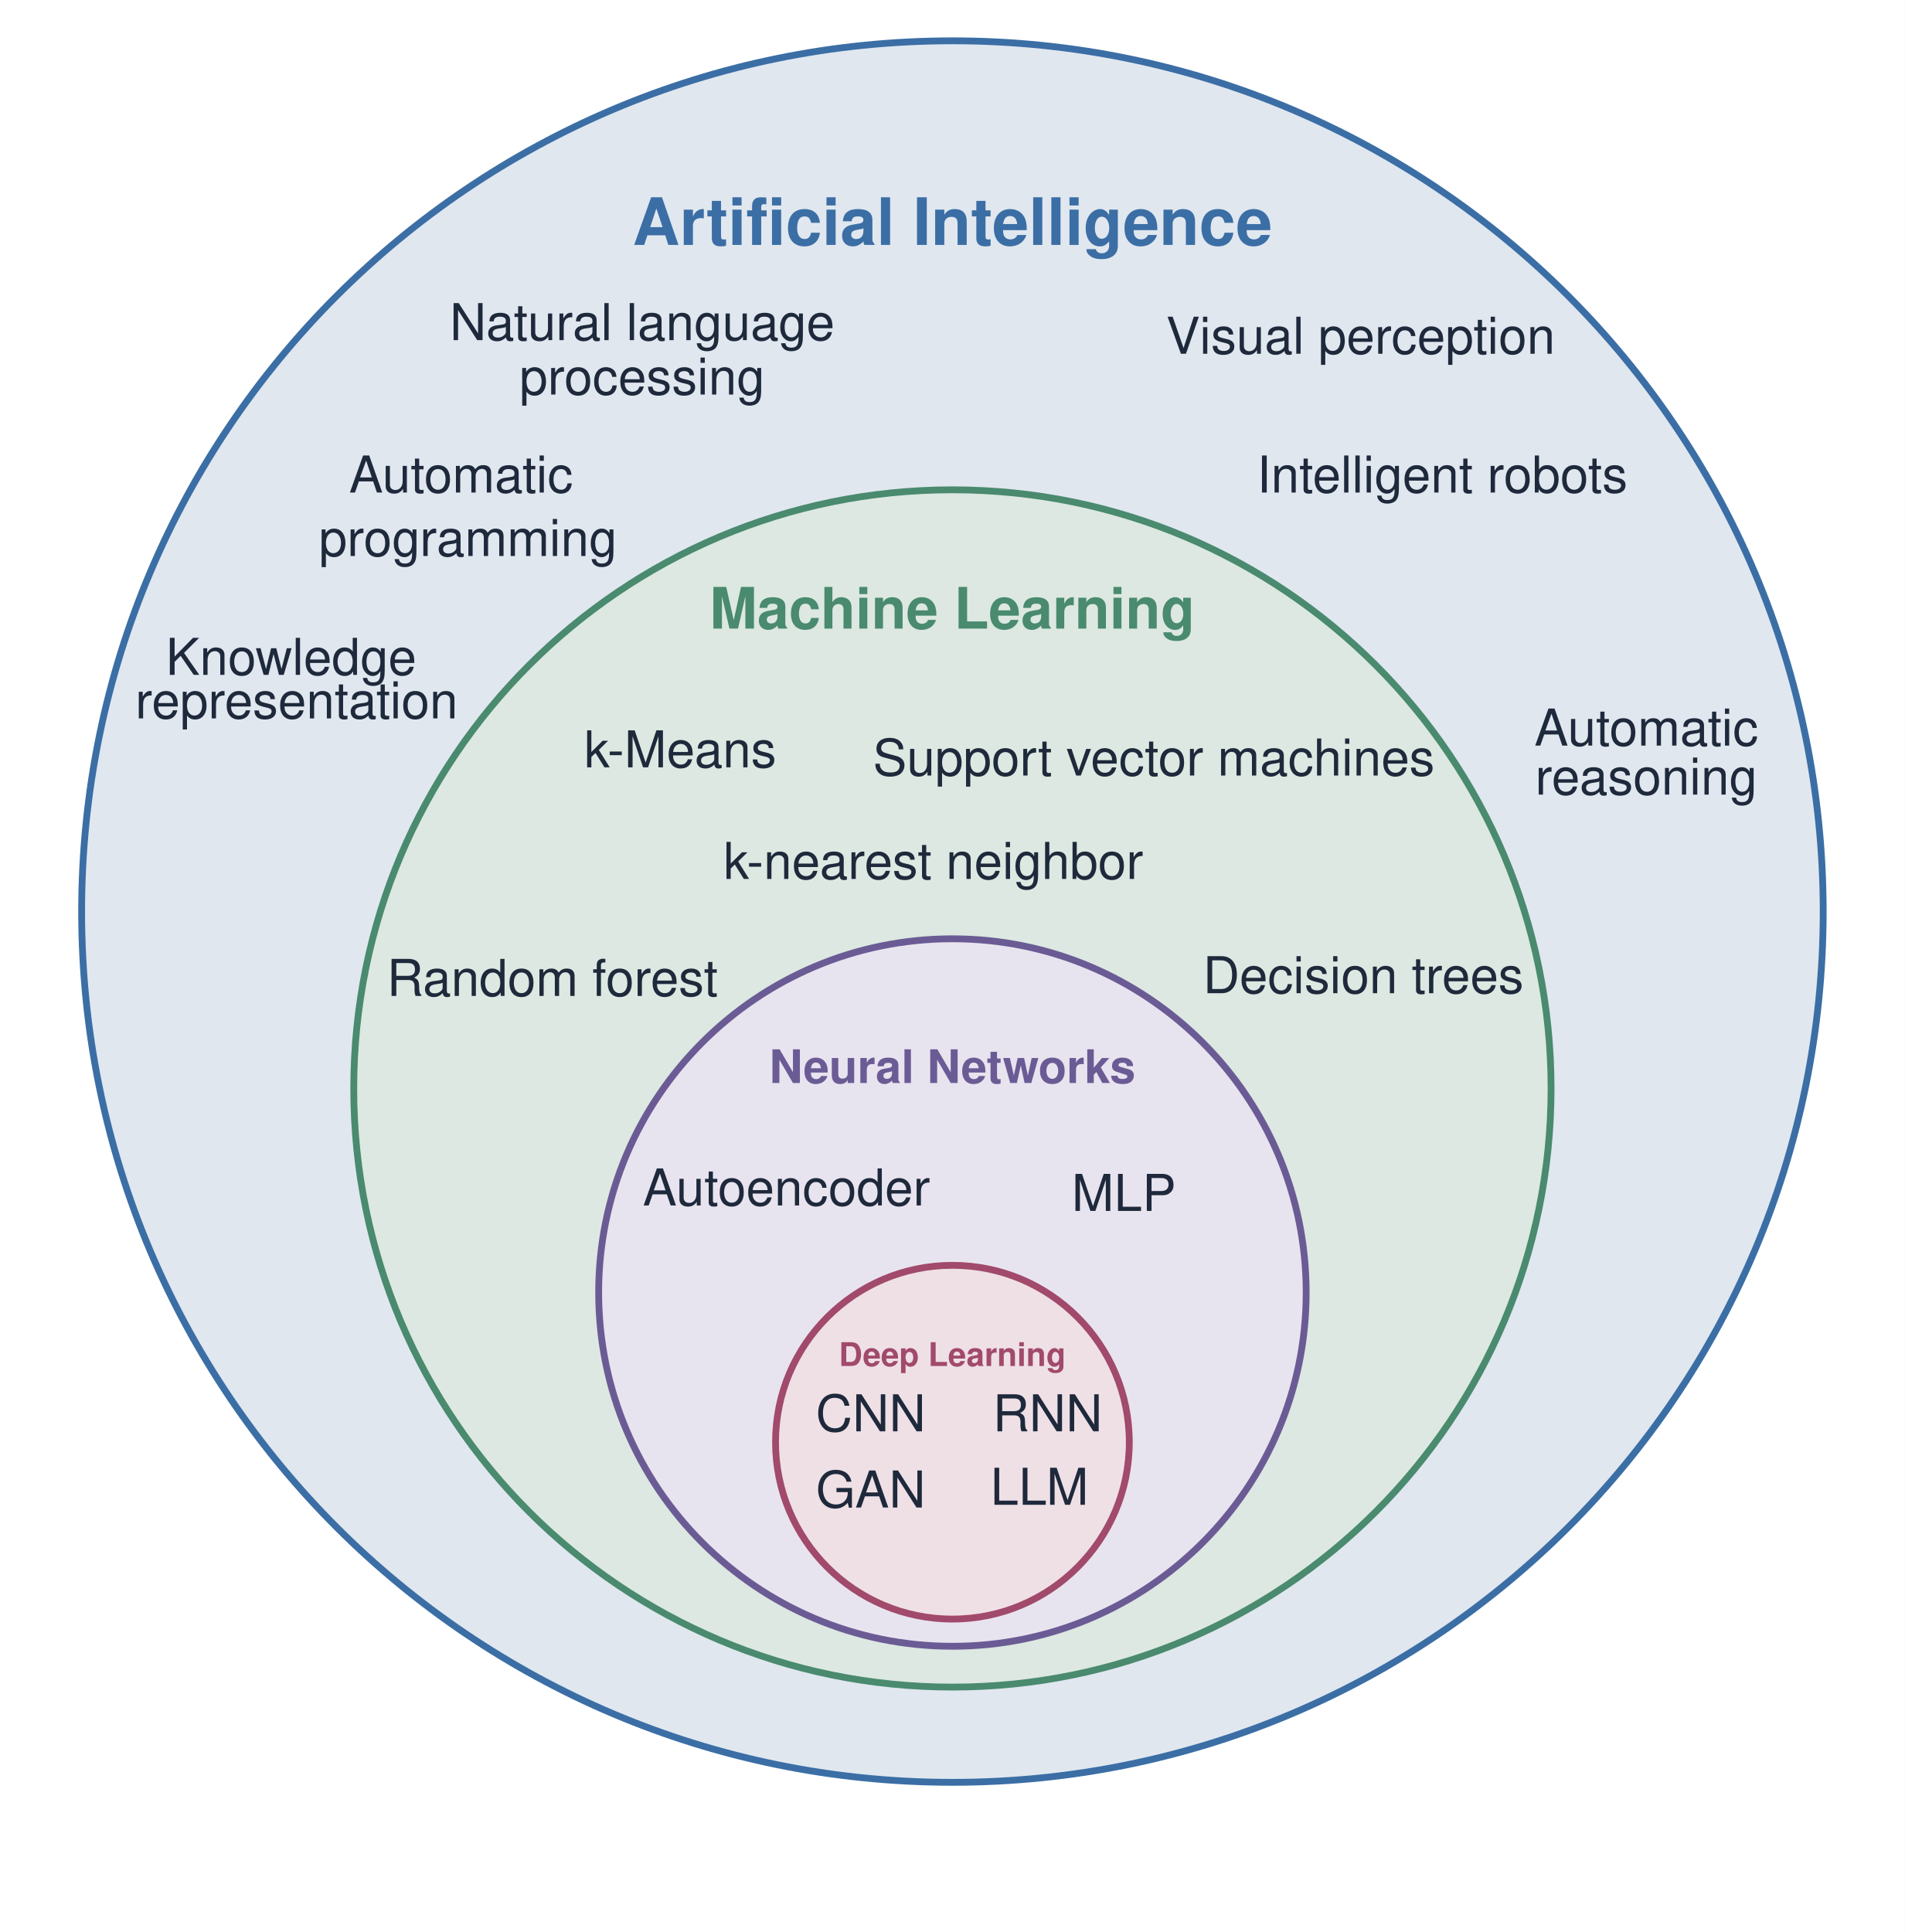
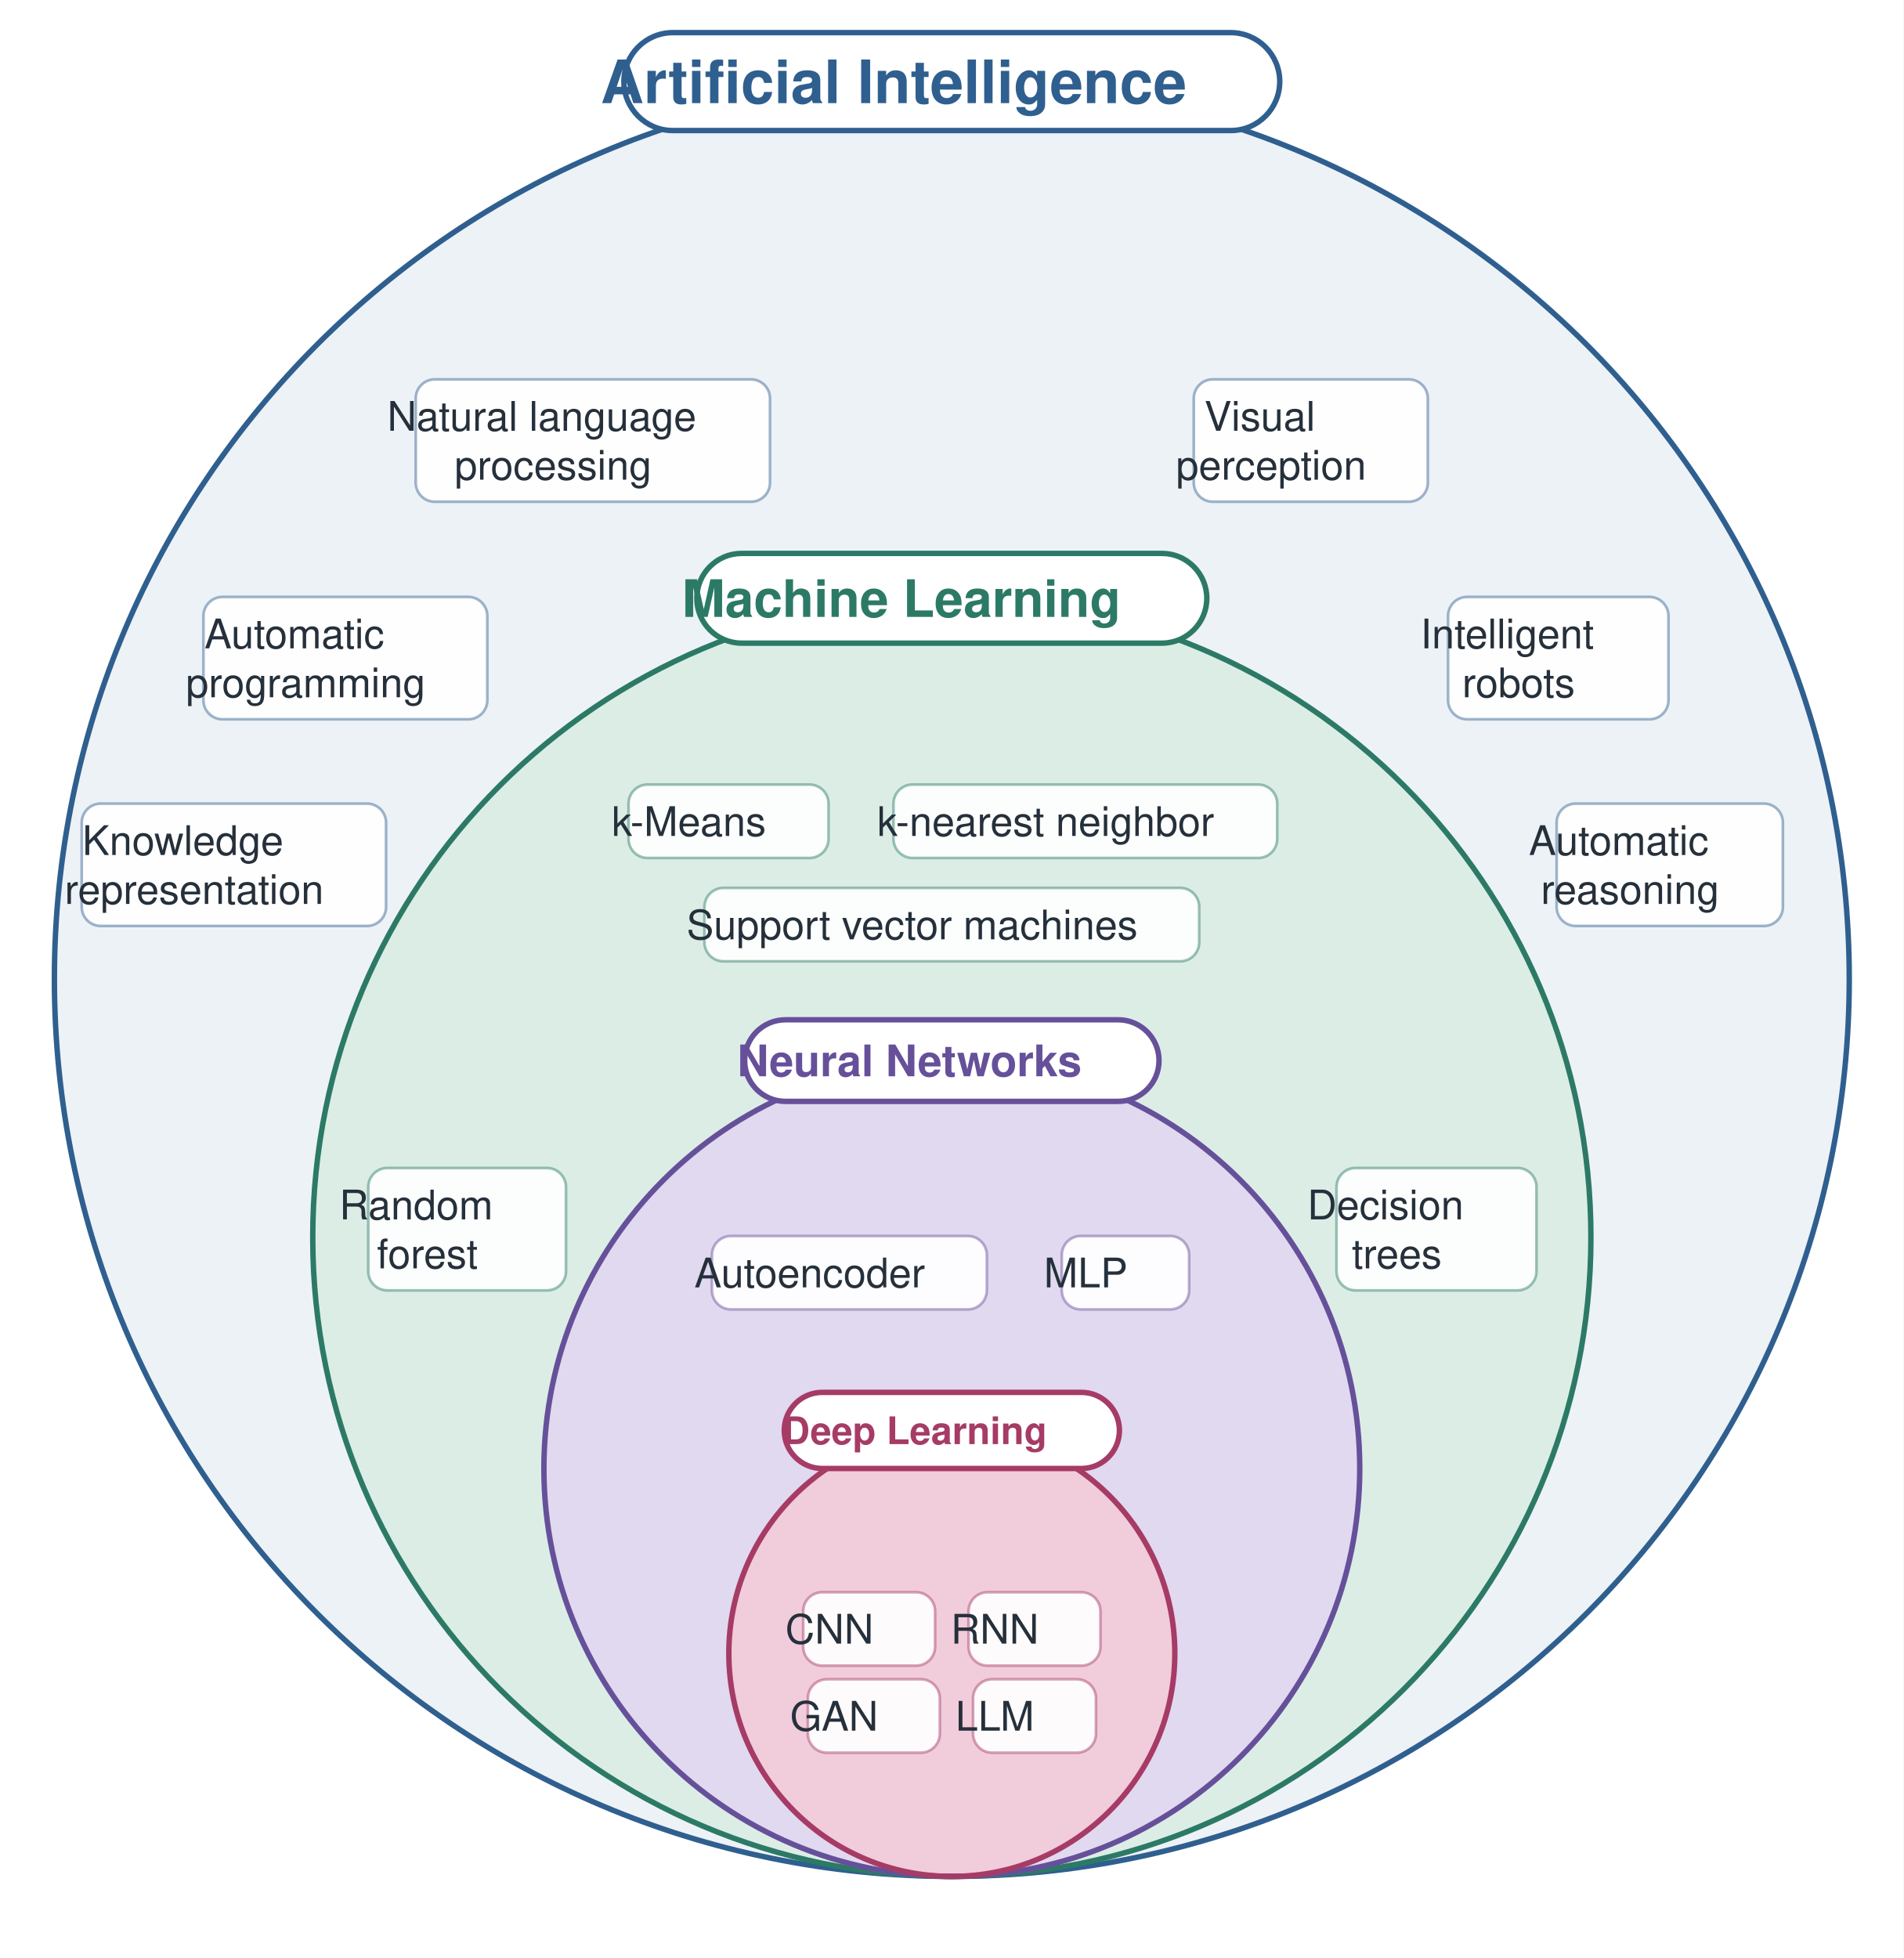
- <svg xmlns="http://www.w3.org/2000/svg" width="700" height="710" viewBox="0 0 700 710" version="1.1" id="svg30">
-   <defs id="defs30" />
-   <rect width="700" height="710" fill="#ffffff" id="rect1" x="0" y="0" />
-   <circle cx="350" cy="335" r="320" fill="#e0e7ef" stroke="#3b6ea5" stroke-width="2.5" id="circle1" />
-   <circle cx="350" cy="400" r="220" fill="#dce8e1" stroke="#4a8a6f" stroke-width="2.5" id="circle2" />
-   <circle cx="350" cy="475" r="130" fill="#e8e4ef" stroke="#6b5b95" stroke-width="2.5" id="circle3" />
-   <circle cx="350" cy="530" r="65" fill="#efe0e6" stroke="#a14a6b" stroke-width="2.5" id="circle4" />
-   <text x="350" y="90" text-anchor="middle" font-family="Helvetica, sans-serif" font-size="24px" font-weight="bold" fill="#3b6ea5" id="text4">Artificial Intelligence</text>
-   <text x="350" y="231" text-anchor="middle" font-family="Helvetica, sans-serif" font-size="21px" font-weight="bold" fill="#4a8a6f" id="text5">Machine Learning</text>
-   <text x="350" y="398" text-anchor="middle" font-family="Helvetica, sans-serif" font-size="17px" font-weight="bold" fill="#6b5b95" id="text6">Neural Networks</text>
-   <text x="350" y="502" text-anchor="middle" font-family="Helvetica, sans-serif" font-size="12px" font-weight="bold" fill="#a14a6b" id="text7">Deep Learning</text>
-   <text x="236" y="125" text-anchor="middle" font-family="Helvetica, sans-serif" font-size="14.001px" fill="#1e293b" id="text8" style="font-style:normal;font-variant:normal;font-weight:normal;font-stretch:normal;font-size:18.667px;font-family:Helvetica, sans-serif;-inkscape-font-specification:'Helvetica, sans-serif, Normal';font-variant-ligatures:normal;font-variant-caps:normal;font-variant-numeric:normal;font-variant-east-asian:normal;stroke-width:1">Natural language</text>
-   <text x="236" y="145" text-anchor="middle" font-family="Helvetica, sans-serif" font-size="14.001px" fill="#1e293b" id="text9" style="font-style:normal;font-variant:normal;font-weight:normal;font-stretch:normal;font-size:18.667px;font-family:Helvetica, sans-serif;-inkscape-font-specification:'Helvetica, sans-serif, Normal';font-variant-ligatures:normal;font-variant-caps:normal;font-variant-numeric:normal;font-variant-east-asian:normal;stroke-width:1">processing</text>
-   <text x="499.999" y="130" text-anchor="middle" font-family="Helvetica, sans-serif" font-size="14.001px" fill="#1e293b" id="text10" style="stroke-width:1;-inkscape-font-specification:'Helvetica, sans-serif, Normal';font-family:Helvetica, sans-serif;font-weight:normal;font-style:normal;font-stretch:normal;font-variant:normal;font-size:18.667px;font-variant-ligatures:normal;font-variant-caps:normal;font-variant-numeric:normal;font-variant-east-asian:normal">Visual perception</text>
-   <text x="172" y="181" text-anchor="middle" font-family="Helvetica, sans-serif" font-size="14.001px" fill="#1e293b" id="text11" style="font-style:normal;font-variant:normal;font-weight:normal;font-stretch:normal;font-size:18.667px;font-family:Helvetica, sans-serif;-inkscape-font-specification:'Helvetica, sans-serif, Normal';font-variant-ligatures:normal;font-variant-caps:normal;font-variant-numeric:normal;font-variant-east-asian:normal;stroke-width:1">
-     <tspan id="tspan30" x="172" y="181">Automatic</tspan>
-     <tspan id="tspan31" x="172" y="204.333">programming</tspan>
-   </text>
-   <text x="529.999" y="181" text-anchor="middle" font-family="Helvetica, sans-serif" font-size="14.001px" fill="#1e293b" id="text12" style="stroke-width:1;-inkscape-font-specification:'Helvetica, sans-serif, Normal';font-family:Helvetica, sans-serif;font-weight:normal;font-style:normal;font-stretch:normal;font-variant:normal;font-size:18.667px;font-variant-ligatures:normal;font-variant-caps:normal;font-variant-numeric:normal;font-variant-east-asian:normal">Intelligent robots</text>
-   <text x="107" y="248" text-anchor="middle" font-family="Helvetica, sans-serif" font-size="11.999px" fill="#1e293b" id="text13" style="font-style:normal;font-variant:normal;font-weight:normal;font-stretch:normal;font-size:18.667px;font-family:Helvetica, sans-serif;-inkscape-font-specification:'Helvetica, sans-serif, Normal';font-variant-ligatures:normal;font-variant-caps:normal;font-variant-numeric:normal;font-variant-east-asian:normal;stroke-width:1">Knowledge</text>
-   <text x="109" y="264" text-anchor="middle" font-family="Helvetica, sans-serif" font-size="11.999px" fill="#1e293b" id="text14" style="font-style:normal;font-variant:normal;font-weight:normal;font-stretch:normal;font-size:18.667px;font-family:Helvetica, sans-serif;-inkscape-font-specification:'Helvetica, sans-serif, Normal';font-variant-ligatures:normal;font-variant-caps:normal;font-variant-numeric:normal;font-variant-east-asian:normal;stroke-width:1">representation</text>
-   <text x="605" y="274" text-anchor="middle" font-family="Helvetica, sans-serif" font-size="11.999px" fill="#1e293b" id="text15" style="stroke-width:1;-inkscape-font-specification:'Helvetica, sans-serif, Normal';font-family:Helvetica, sans-serif;font-weight:normal;font-style:normal;font-stretch:normal;font-variant:normal;font-size:18.667px;font-variant-ligatures:normal;font-variant-caps:normal;font-variant-numeric:normal;font-variant-east-asian:normal">Automatic</text>
-   <text x="605" y="292" text-anchor="middle" font-family="Helvetica, sans-serif" font-size="11.999px" fill="#1e293b" id="text16" style="font-style:normal;font-variant:normal;font-weight:normal;font-stretch:normal;font-size:18.667px;font-family:Helvetica, sans-serif;-inkscape-font-specification:'Helvetica, sans-serif, Normal';font-variant-ligatures:normal;font-variant-caps:normal;font-variant-numeric:normal;font-variant-east-asian:normal;stroke-width:1">reasoning</text>
-   <text x="250" y="282" text-anchor="middle" font-family="Helvetica, sans-serif" font-size="13px" fill="#1e293b" id="text18" style="stroke-width:1;-inkscape-font-specification:'Helvetica, sans-serif, Normal';font-family:Helvetica, sans-serif;font-weight:normal;font-style:normal;font-stretch:normal;font-variant:normal;font-size:18.667px;font-variant-ligatures:normal;font-variant-caps:normal;font-variant-numeric:normal;font-variant-east-asian:normal">k-Means</text>
-   <text x="423.999" y="285" text-anchor="middle" font-family="Helvetica, sans-serif" font-size="13px" fill="#1e293b" id="text19" style="font-style:normal;font-variant:normal;font-weight:normal;font-stretch:normal;font-size:18.667px;font-family:Helvetica, sans-serif;-inkscape-font-specification:'Helvetica, sans-serif, Normal';font-variant-ligatures:normal;font-variant-caps:normal;font-variant-numeric:normal;font-variant-east-asian:normal;stroke-width:1">Support vector machines</text>
-   <text x="343" y="322.999" text-anchor="middle" font-family="Helvetica, sans-serif" font-size="13px" fill="#1e293b" id="text22" style="stroke-width:1;-inkscape-font-specification:'Helvetica, sans-serif, Normal';font-family:Helvetica, sans-serif;font-weight:normal;font-style:normal;font-stretch:normal;font-variant:normal;font-size:18.667px;font-variant-ligatures:normal;font-variant-caps:normal;font-variant-numeric:normal;font-variant-east-asian:normal">k-nearest neighbor</text>
-   <text x="203" y="365.999" text-anchor="middle" font-family="Helvetica, sans-serif" font-size="13px" fill="#1e293b" id="text23" style="font-style:normal;font-variant:normal;font-weight:normal;font-stretch:normal;font-size:18.667px;font-family:Helvetica, sans-serif;-inkscape-font-specification:'Helvetica, sans-serif, Normal';font-variant-ligatures:normal;font-variant-caps:normal;font-variant-numeric:normal;font-variant-east-asian:normal;stroke-width:1">Random forest</text>
-   <text x="500.999" y="365" text-anchor="middle" font-family="Helvetica, sans-serif" font-size="13px" fill="#1e293b" id="text24" style="stroke-width:1;-inkscape-font-specification:'Helvetica, sans-serif, Normal';font-family:Helvetica, sans-serif;font-weight:normal;font-style:normal;font-stretch:normal;font-variant:normal;font-size:18.667px;font-variant-ligatures:normal;font-variant-caps:normal;font-variant-numeric:normal;font-variant-east-asian:normal">Decision trees</text>
-   <text x="289" y="443" text-anchor="middle" font-family="Helvetica, sans-serif" font-size="11.999px" fill="#1e293b" id="text25" style="font-style:normal;font-variant:normal;font-weight:normal;font-stretch:normal;font-size:18.667px;font-family:Helvetica, sans-serif;-inkscape-font-specification:'Helvetica, sans-serif, Normal';font-variant-ligatures:normal;font-variant-caps:normal;font-variant-numeric:normal;font-variant-east-asian:normal;stroke-width:1">Autoencoder</text>
-   <text x="412.999" y="445" text-anchor="middle" font-family="Helvetica, sans-serif" font-size="11.999px" fill="#1e293b" id="text26" style="font-style:normal;font-variant:normal;font-weight:normal;font-stretch:normal;font-size:18.667px;font-family:Helvetica, sans-serif;-inkscape-font-specification:'Helvetica, sans-serif, Normal';font-variant-ligatures:normal;font-variant-caps:normal;font-variant-numeric:normal;font-variant-east-asian:normal;stroke-width:1">MLP</text>
-   <text x="320" y="525.999" text-anchor="middle" font-family="Helvetica, sans-serif" font-size="11.999px" fill="#1e293b" id="text27" style="stroke-width:1;-inkscape-font-specification:'Helvetica, sans-serif, Normal';font-family:Helvetica, sans-serif;font-weight:normal;font-style:normal;font-stretch:normal;font-variant:normal;font-size:18.667px;font-variant-ligatures:normal;font-variant-caps:normal;font-variant-numeric:normal;font-variant-east-asian:normal">CNN</text>
-   <text x="384.999" y="525.999" text-anchor="middle" font-family="Helvetica, sans-serif" font-size="11.999px" fill="#1e293b" id="text28" style="stroke-width:1;-inkscape-font-specification:'Helvetica, sans-serif, Normal';font-family:Helvetica, sans-serif;font-weight:normal;font-style:normal;font-stretch:normal;font-variant:normal;font-size:18.667px;font-variant-ligatures:normal;font-variant-caps:normal;font-variant-numeric:normal;font-variant-east-asian:normal">RNN</text>
-   <text x="320" y="554" text-anchor="middle" font-family="Helvetica, sans-serif" font-size="11.999px" fill="#1e293b" id="text29" style="stroke-width:1;-inkscape-font-specification:'Helvetica, sans-serif, Normal';font-family:Helvetica, sans-serif;font-weight:normal;font-style:normal;font-stretch:normal;font-variant:normal;font-size:18.667px;font-variant-ligatures:normal;font-variant-caps:normal;font-variant-numeric:normal;font-variant-east-asian:normal">GAN</text>
-   <text x="381.999" y="553" text-anchor="middle" font-family="Helvetica, sans-serif" font-size="11.999px" fill="#1e293b" id="text30" style="stroke-width:1;-inkscape-font-specification:'Helvetica, sans-serif, Normal';font-family:Helvetica, sans-serif;font-weight:normal;font-style:normal;font-stretch:normal;font-variant:normal;font-size:18.667px;font-variant-ligatures:normal;font-variant-caps:normal;font-variant-numeric:normal;font-variant-east-asian:normal">LLM</text>
+ <svg xmlns="http://www.w3.org/2000/svg" width="700" height="720" viewBox="0 0 700 720" version="1.1" id="svg-ai-hierarchy">
+   <defs id="defs" />
+   <g id="layer-bg">
+     <rect id="bg" x="0" y="0" width="700" height="720" style="fill:#ffffff" />
+   </g>
+   <g id="layer-fills">
+     <g id="layer-fills-A">
+       <circle id="fillA-ai" cx="350" cy="360" r="330" style="fill:#edf2f7;stroke:none" />
+       <circle id="fillA-ml" cx="350" cy="455" r="235" style="fill:#dcede6;stroke:none" />
+       <circle id="fillA-nn" cx="350" cy="540" r="150" style="fill:#e1d9ef;stroke:none" />
+       <circle id="fillA-dl" cx="350" cy="608" r="82" style="fill:#f1ccdb;stroke:none" />
+     </g>
+   </g>
+   <g id="layer-rings">
+     <circle id="ring-ai" cx="350" cy="360" r="330" style="fill:none;stroke:#2f5f8f;stroke-width:2" />
+     <circle id="ring-ml" cx="350" cy="455" r="235" style="fill:none;stroke:#2c7a66;stroke-width:2" />
+     <circle id="ring-nn" cx="350" cy="540" r="150" style="fill:none;stroke:#66509a;stroke-width:2" />
+     <circle id="ring-dl" cx="350" cy="608" r="82" style="fill:none;stroke:#a63b66;stroke-width:2" />
+   </g>
+   <g id="layer-titles">
+     <g id="layer-titles-C">
+       <rect id="tab-ai" x="229.41" y="12.00" width="241.17" height="36.00" rx="18.00" style="fill:#ffffff;stroke:#2f5f8f;stroke-width:2" />
+       <text xml:space="preserve" id="titleC-ai" x="350.00" y="37.92" style="font-size:22px;line-height:1.2;font-family:'Helvetica Neue', Helvetica, Arial, sans-serif;font-weight:bold;text-anchor:middle;text-align:center;fill:#2f5f8f">
+         <tspan id="titleC-ai-l0" x="350.00" y="37.92">Artificial Intelligence</tspan>
+       </text>
+       <rect id="tab-ml" x="256.23" y="203.50" width="187.53" height="33.00" rx="16.50" style="fill:#ffffff;stroke:#2c7a66;stroke-width:2" />
+       <text xml:space="preserve" id="titleC-ml" x="350.00" y="226.84" style="font-size:19px;line-height:1.2;font-family:'Helvetica Neue', Helvetica, Arial, sans-serif;font-weight:bold;text-anchor:middle;text-align:center;fill:#2c7a66">
+         <tspan id="titleC-ml-l0" x="350.00" y="226.84">Machine Learning</tspan>
+       </text>
+       <rect id="tab-nn" x="273.82" y="375.00" width="152.37" height="30.00" rx="15.00" style="fill:#ffffff;stroke:#66509a;stroke-width:2" />
+       <text xml:space="preserve" id="titleC-nn" x="350.00" y="395.76" style="font-size:16px;line-height:1.2;font-family:'Helvetica Neue', Helvetica, Arial, sans-serif;font-weight:bold;text-anchor:middle;text-align:center;fill:#66509a">
+         <tspan id="titleC-nn-l0" x="350.00" y="395.76">Neural Networks</tspan>
+       </text>
+       <rect id="tab-dl" x="288.38" y="512.00" width="123.25" height="28.00" rx="14.00" style="fill:#ffffff;stroke:#a63b66;stroke-width:2" />
+       <text xml:space="preserve" id="titleC-dl" x="350.00" y="531.04" style="font-size:14px;line-height:1.2;font-family:'Helvetica Neue', Helvetica, Arial, sans-serif;font-weight:bold;text-anchor:middle;text-align:center;fill:#a63b66">
+         <tspan id="titleC-dl-l0" x="350.00" y="531.04">Deep Learning</tspan>
+       </text>
+     </g>
+   </g>
+   <g id="layer-labels">
+     <g id="layer-labels-B">
+       <rect id="chip-00" x="152.87" y="139.50" width="130.27" height="45.00" rx="7" style="fill:#ffffff;fill-opacity:0.92;stroke:#2f5f8f;stroke-opacity:0.45;stroke-width:1" />
+       <text xml:space="preserve" id="chiplbl-00" x="218.00" y="158.40" style="font-size:15px;line-height:1.2;font-family:'Helvetica Neue', Helvetica, Arial, sans-serif;font-weight:normal;text-anchor:middle;text-align:center;fill:#25303b">
+         <tspan id="chiplbl-00-l0" x="218.00" y="158.40">Natural language</tspan>
+         <tspan id="chiplbl-00-l1" x="218.00" y="176.40">processing</tspan>
+       </text>
+       <rect id="chip-01" x="438.97" y="139.50" width="86.06" height="45.00" rx="7" style="fill:#ffffff;fill-opacity:0.92;stroke:#2f5f8f;stroke-opacity:0.45;stroke-width:1" />
+       <text xml:space="preserve" id="chiplbl-01" x="482.00" y="158.40" style="font-size:15px;line-height:1.2;font-family:'Helvetica Neue', Helvetica, Arial, sans-serif;font-weight:normal;text-anchor:middle;text-align:center;fill:#25303b">
+         <tspan id="chiplbl-01-l0" x="482.00" y="158.40">Visual</tspan>
+         <tspan id="chiplbl-01-l1" x="482.00" y="176.40">perception</tspan>
+       </text>
+       <rect id="chip-02" x="74.81" y="219.50" width="104.38" height="45.00" rx="7" style="fill:#ffffff;fill-opacity:0.92;stroke:#2f5f8f;stroke-opacity:0.45;stroke-width:1" />
+       <text xml:space="preserve" id="chiplbl-02" x="127.00" y="238.40" style="font-size:15px;line-height:1.2;font-family:'Helvetica Neue', Helvetica, Arial, sans-serif;font-weight:normal;text-anchor:middle;text-align:center;fill:#25303b">
+         <tspan id="chiplbl-02-l0" x="127.00" y="238.40">Automatic</tspan>
+         <tspan id="chiplbl-02-l1" x="127.00" y="256.40">programming</tspan>
+       </text>
+       <rect id="chip-03" x="532.48" y="219.50" width="81.04" height="45.00" rx="7" style="fill:#ffffff;fill-opacity:0.92;stroke:#2f5f8f;stroke-opacity:0.45;stroke-width:1" />
+       <text xml:space="preserve" id="chiplbl-03" x="573.00" y="238.40" style="font-size:15px;line-height:1.2;font-family:'Helvetica Neue', Helvetica, Arial, sans-serif;font-weight:normal;text-anchor:middle;text-align:center;fill:#25303b">
+         <tspan id="chiplbl-03-l0" x="573.00" y="238.40">Intelligent</tspan>
+         <tspan id="chiplbl-03-l1" x="573.00" y="256.40">robots</tspan>
+       </text>
+       <rect id="chip-04" x="30.05" y="295.50" width="111.91" height="45.00" rx="7" style="fill:#ffffff;fill-opacity:0.92;stroke:#2f5f8f;stroke-opacity:0.45;stroke-width:1" />
+       <text xml:space="preserve" id="chiplbl-04" x="86.00" y="314.40" style="font-size:15px;line-height:1.2;font-family:'Helvetica Neue', Helvetica, Arial, sans-serif;font-weight:normal;text-anchor:middle;text-align:center;fill:#25303b">
+         <tspan id="chiplbl-04-l0" x="86.00" y="314.40">Knowledge</tspan>
+         <tspan id="chiplbl-04-l1" x="86.00" y="332.40">representation</tspan>
+       </text>
+       <rect id="chip-05" x="572.40" y="295.50" width="83.19" height="45.00" rx="7" style="fill:#ffffff;fill-opacity:0.92;stroke:#2f5f8f;stroke-opacity:0.45;stroke-width:1" />
+       <text xml:space="preserve" id="chiplbl-05" x="614.00" y="314.40" style="font-size:15px;line-height:1.2;font-family:'Helvetica Neue', Helvetica, Arial, sans-serif;font-weight:normal;text-anchor:middle;text-align:center;fill:#25303b">
+         <tspan id="chiplbl-05-l0" x="614.00" y="314.40">Automatic</tspan>
+         <tspan id="chiplbl-05-l1" x="614.00" y="332.40">reasoning</tspan>
+       </text>
+       <rect id="chip-06" x="231.13" y="288.50" width="73.53" height="27.00" rx="7" style="fill:#ffffff;fill-opacity:0.92;stroke:#2c7a66;stroke-opacity:0.45;stroke-width:1" />
+       <text xml:space="preserve" id="chiplbl-06" x="267.90" y="307.40" style="font-size:15px;line-height:1.2;font-family:'Helvetica Neue', Helvetica, Arial, sans-serif;font-weight:normal;text-anchor:middle;text-align:center;fill:#25303b">
+         <tspan id="chiplbl-06-l0" x="267.90" y="307.40">k-Means</tspan>
+       </text>
+       <rect id="chip-07" x="328.56" y="288.50" width="141.08" height="27.00" rx="7" style="fill:#ffffff;fill-opacity:0.92;stroke:#2c7a66;stroke-opacity:0.45;stroke-width:1" />
+       <text xml:space="preserve" id="chiplbl-07" x="399.10" y="307.40" style="font-size:15px;line-height:1.2;font-family:'Helvetica Neue', Helvetica, Arial, sans-serif;font-weight:normal;text-anchor:middle;text-align:center;fill:#25303b">
+         <tspan id="chiplbl-07-l0" x="399.10" y="307.40">k-nearest neighbor</tspan>
+       </text>
+       <rect id="chip-08" x="259.04" y="326.50" width="181.92" height="27.00" rx="7" style="fill:#ffffff;fill-opacity:0.92;stroke:#2c7a66;stroke-opacity:0.45;stroke-width:1" />
+       <text xml:space="preserve" id="chiplbl-08" x="350.00" y="345.40" style="font-size:15px;line-height:1.2;font-family:'Helvetica Neue', Helvetica, Arial, sans-serif;font-weight:normal;text-anchor:middle;text-align:center;fill:#25303b">
+         <tspan id="chiplbl-08-l0" x="350.00" y="345.40">Support vector machines</tspan>
+       </text>
+       <rect id="chip-09" x="135.42" y="429.50" width="72.70" height="45.00" rx="7" style="fill:#ffffff;fill-opacity:0.92;stroke:#2c7a66;stroke-opacity:0.45;stroke-width:1" />
+       <text xml:space="preserve" id="chiplbl-09" x="171.77" y="448.40" style="font-size:15px;line-height:1.2;font-family:'Helvetica Neue', Helvetica, Arial, sans-serif;font-weight:normal;text-anchor:middle;text-align:center;fill:#25303b">
+         <tspan id="chiplbl-09-l0" x="171.77" y="448.40">Random</tspan>
+         <tspan id="chiplbl-09-l1" x="171.77" y="466.40">forest</tspan>
+       </text>
+       <rect id="chip-10" x="491.46" y="429.50" width="73.53" height="45.00" rx="7" style="fill:#ffffff;fill-opacity:0.92;stroke:#2c7a66;stroke-opacity:0.45;stroke-width:1" />
+       <text xml:space="preserve" id="chiplbl-10" x="528.23" y="448.40" style="font-size:15px;line-height:1.2;font-family:'Helvetica Neue', Helvetica, Arial, sans-serif;font-weight:normal;text-anchor:middle;text-align:center;fill:#25303b">
+         <tspan id="chiplbl-10-l0" x="528.23" y="448.40">Decision</tspan>
+         <tspan id="chiplbl-10-l1" x="528.23" y="466.40">trees</tspan>
+       </text>
+       <rect id="chip-11" x="261.79" y="454.50" width="101.08" height="27.00" rx="7" style="fill:#ffffff;fill-opacity:0.92;stroke:#66509a;stroke-opacity:0.45;stroke-width:1" />
+       <text xml:space="preserve" id="chiplbl-11" x="312.33" y="473.40" style="font-size:15px;line-height:1.2;font-family:'Helvetica Neue', Helvetica, Arial, sans-serif;font-weight:normal;text-anchor:middle;text-align:center;fill:#25303b">
+         <tspan id="chiplbl-11-l0" x="312.33" y="473.40">Autoencoder</tspan>
+       </text>
+       <rect id="chip-12" x="390.43" y="454.50" width="46.84" height="27.00" rx="7" style="fill:#ffffff;fill-opacity:0.92;stroke:#66509a;stroke-opacity:0.45;stroke-width:1" />
+       <text xml:space="preserve" id="chiplbl-12" x="413.85" y="473.40" style="font-size:15px;line-height:1.2;font-family:'Helvetica Neue', Helvetica, Arial, sans-serif;font-weight:normal;text-anchor:middle;text-align:center;fill:#25303b">
+         <tspan id="chiplbl-12-l0" x="413.85" y="473.40">MLP</tspan>
+       </text>
+       <rect id="chip-13" x="295.35" y="585.50" width="48.50" height="27.00" rx="7" style="fill:#ffffff;fill-opacity:0.92;stroke:#a63b66;stroke-opacity:0.45;stroke-width:1" />
+       <text xml:space="preserve" id="chiplbl-13" x="319.60" y="604.40" style="font-size:15px;line-height:1.2;font-family:'Helvetica Neue', Helvetica, Arial, sans-serif;font-weight:normal;text-anchor:middle;text-align:center;fill:#25303b">
+         <tspan id="chiplbl-13-l0" x="319.60" y="604.40">CNN</tspan>
+       </text>
+       <rect id="chip-14" x="356.15" y="585.50" width="48.50" height="27.00" rx="7" style="fill:#ffffff;fill-opacity:0.92;stroke:#a63b66;stroke-opacity:0.45;stroke-width:1" />
+       <text xml:space="preserve" id="chiplbl-14" x="380.40" y="604.40" style="font-size:15px;line-height:1.2;font-family:'Helvetica Neue', Helvetica, Arial, sans-serif;font-weight:normal;text-anchor:middle;text-align:center;fill:#25303b">
+         <tspan id="chiplbl-14-l0" x="380.40" y="604.40">RNN</tspan>
+       </text>
+       <rect id="chip-15" x="297.07" y="617.50" width="48.52" height="27.00" rx="7" style="fill:#ffffff;fill-opacity:0.92;stroke:#a63b66;stroke-opacity:0.45;stroke-width:1" />
+       <text xml:space="preserve" id="chiplbl-15" x="321.32" y="636.40" style="font-size:15px;line-height:1.2;font-family:'Helvetica Neue', Helvetica, Arial, sans-serif;font-weight:normal;text-anchor:middle;text-align:center;fill:#25303b">
+         <tspan id="chiplbl-15-l0" x="321.32" y="636.40">GAN</tspan>
+       </text>
+       <rect id="chip-16" x="357.81" y="617.50" width="45.19" height="27.00" rx="7" style="fill:#ffffff;fill-opacity:0.92;stroke:#a63b66;stroke-opacity:0.45;stroke-width:1" />
+       <text xml:space="preserve" id="chiplbl-16" x="380.40" y="636.40" style="font-size:15px;line-height:1.2;font-family:'Helvetica Neue', Helvetica, Arial, sans-serif;font-weight:normal;text-anchor:middle;text-align:center;fill:#25303b">
+         <tspan id="chiplbl-16-l0" x="380.40" y="636.40">LLM</tspan>
+       </text>
+     </g>
+   </g>
</svg>
